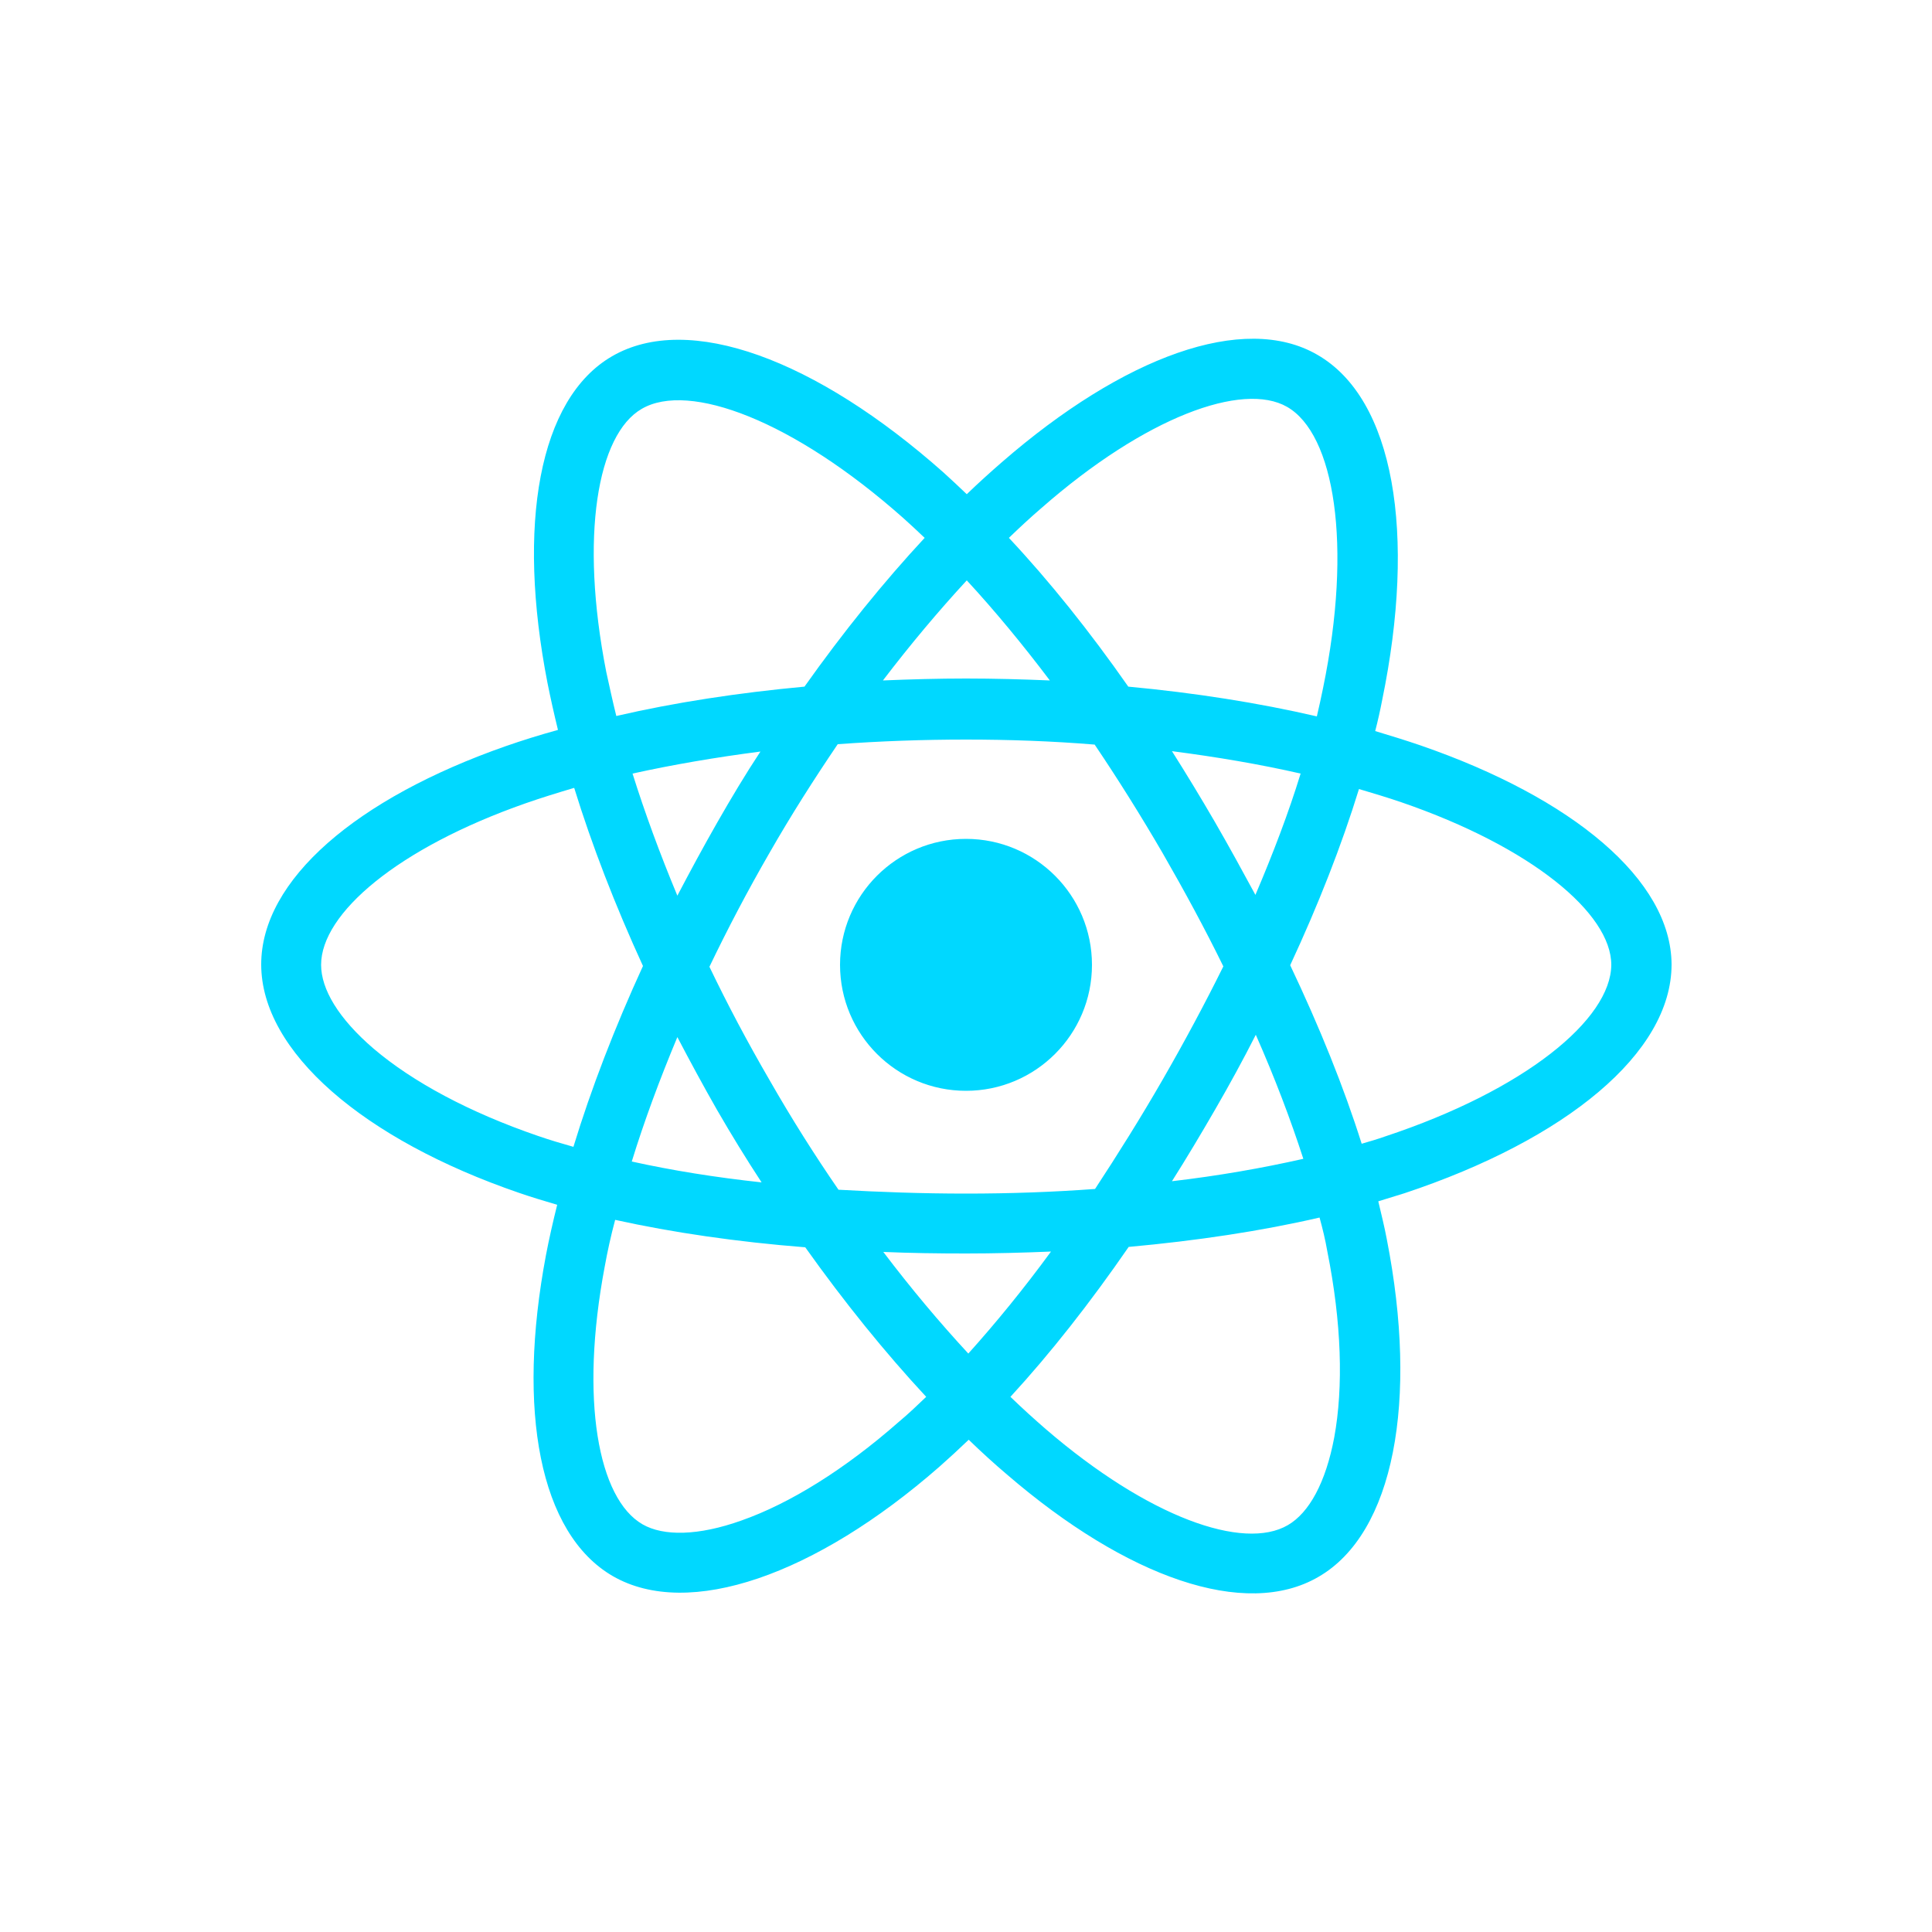
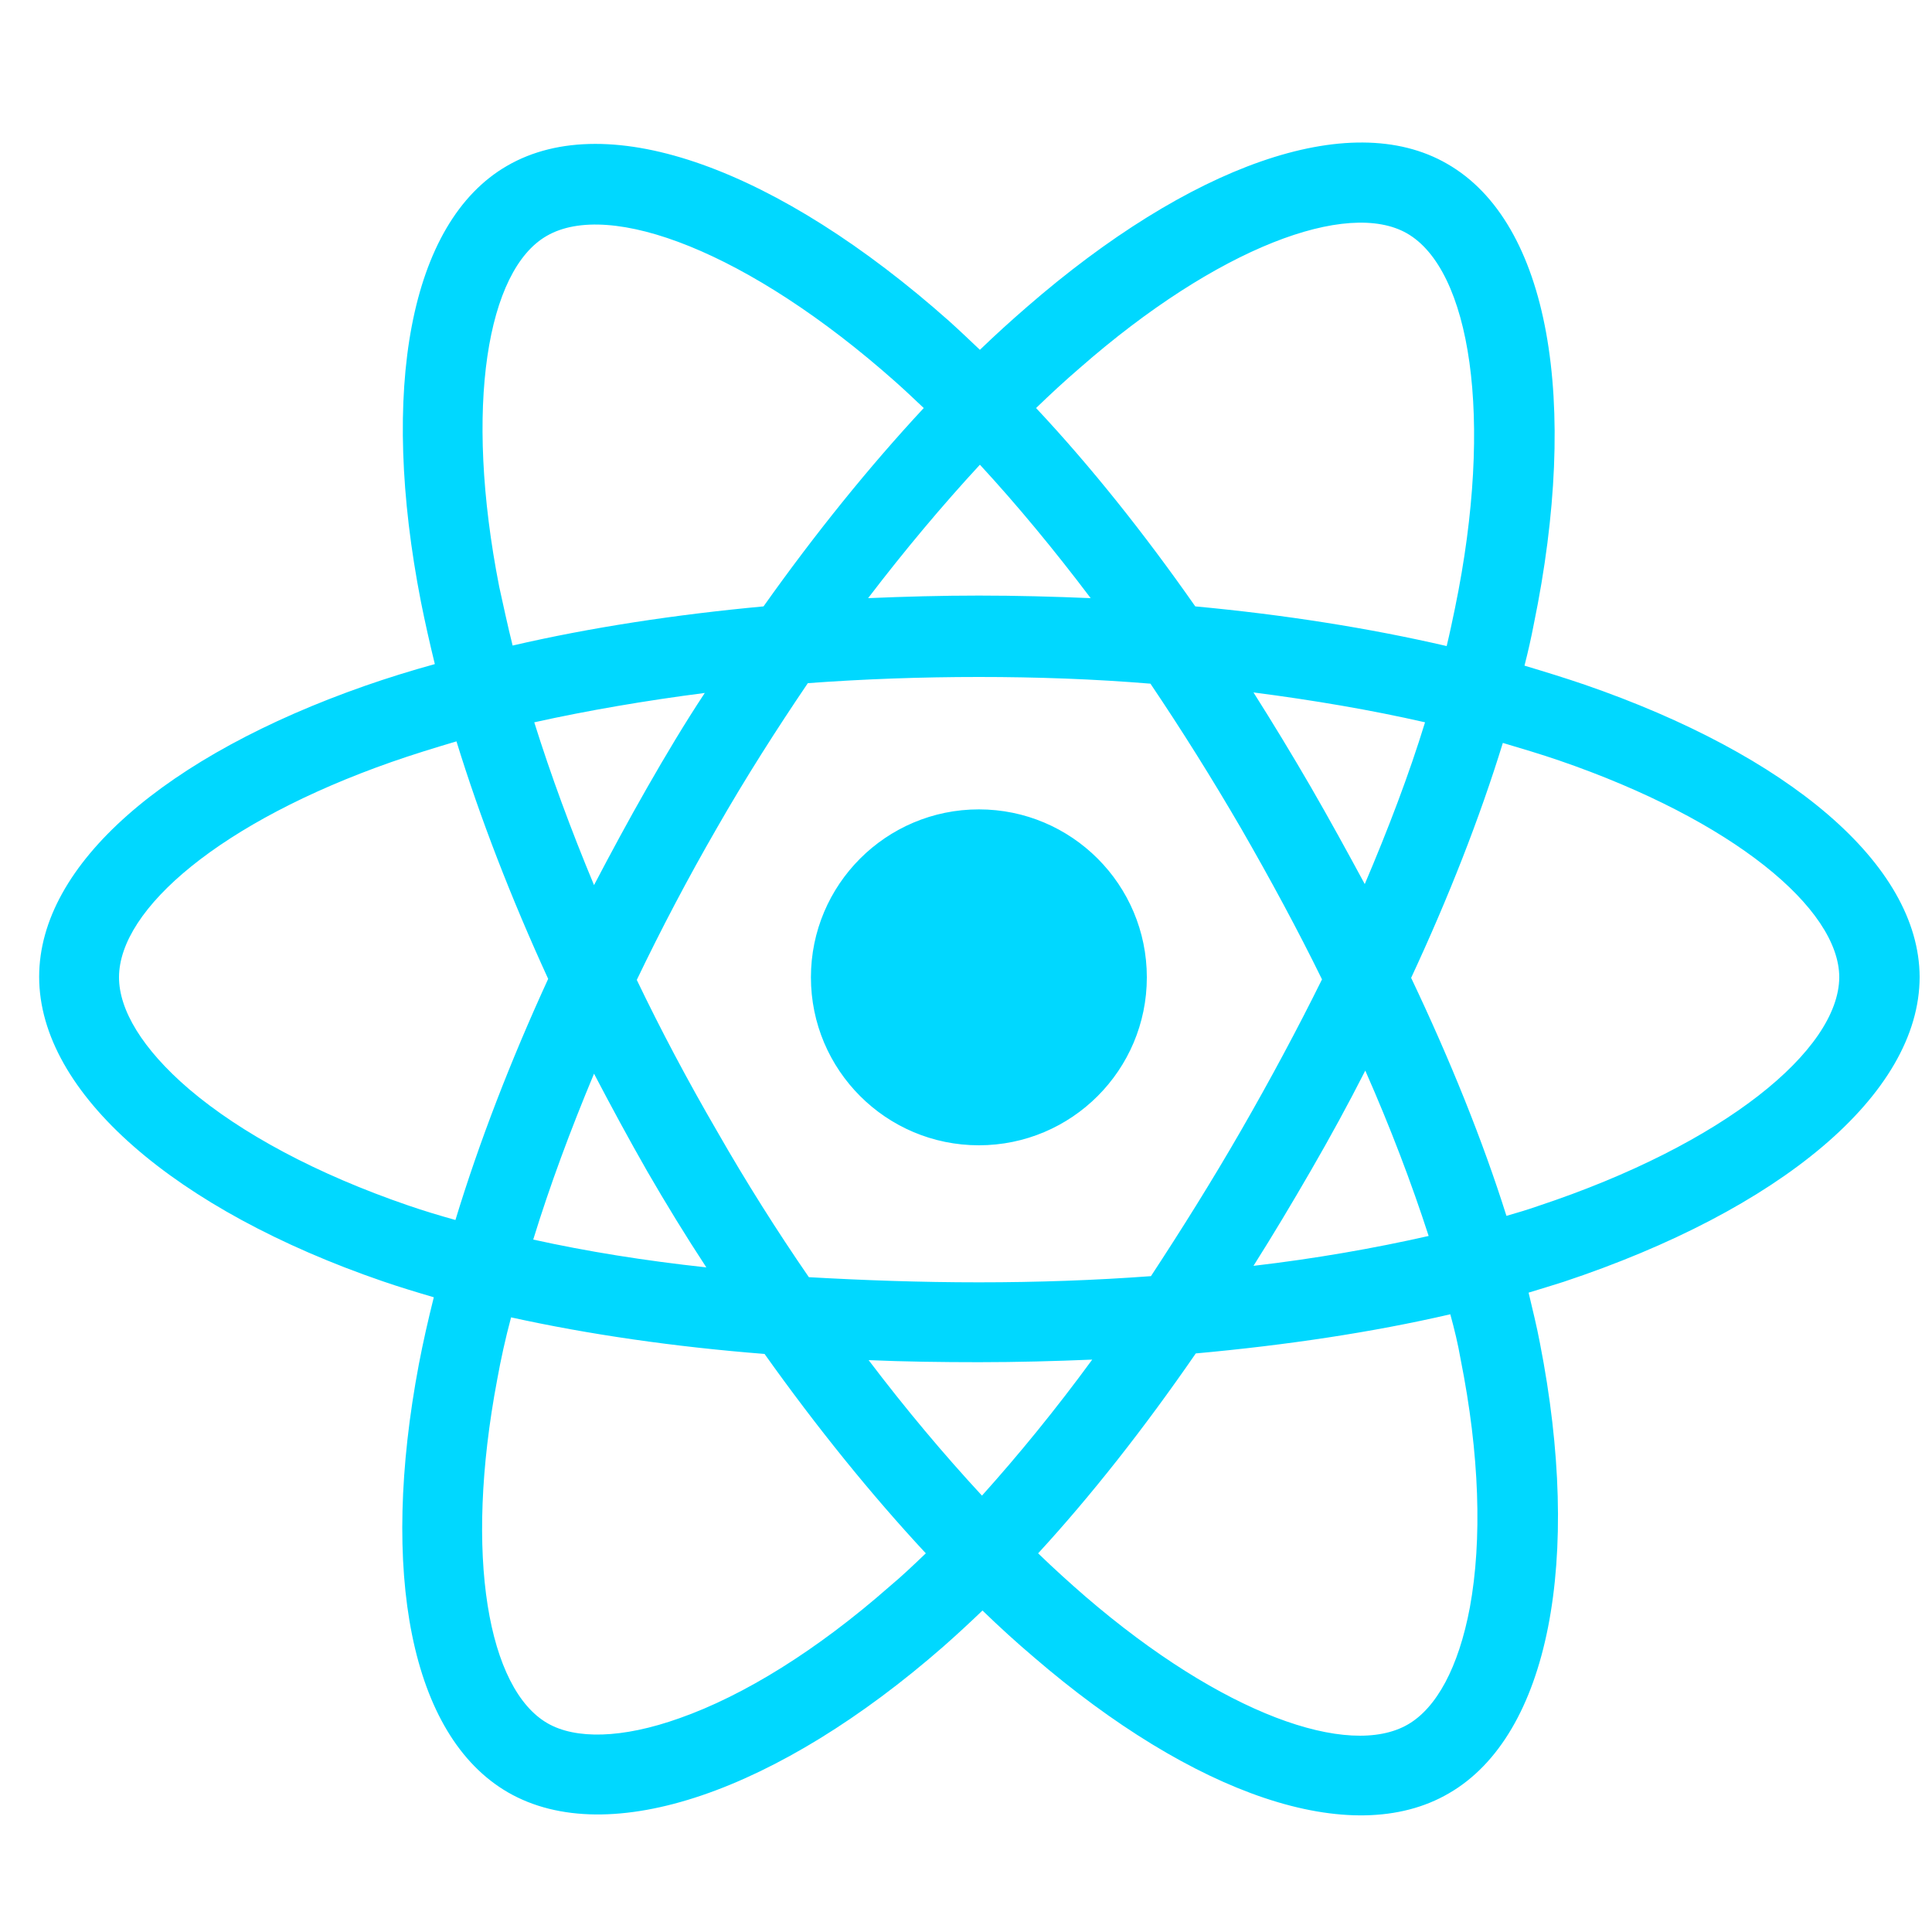
- <svg xmlns="http://www.w3.org/2000/svg" version="1.1" id="Layer_1" x="0px" y="0px" viewBox="0 0 500 500" style="enable-background:new 0 0 500 500;" xml:space="preserve">
+ <svg xmlns="http://www.w3.org/2000/svg" version="1.1" id="Layer_1" x="0px" y="0px" viewBox="60 60 375 375">
  <style type="text/css">
	.st0{fill:#00D8FF;}
</style>
  <g id="XMLID_1_">
    <path id="XMLID_2_" class="st0" d="M367.6,192.9c-3.8-1.3-7.7-2.5-11.7-3.7c0.7-2.7,1.3-5.4,1.8-8c8.9-43.2,3.1-78-16.8-89.4   c-19-11-50.2,0.5-81.6,27.8c-3,2.6-6.1,5.4-9.1,8.3c-2-1.9-4-3.8-6-5.6c-33-29.3-66-41.6-85.8-30.1c-19,11-24.7,43.7-16.7,84.6   c0.8,4,1.7,8,2.7,12.1c-4.7,1.3-9.2,2.7-13.5,4.2c-38.6,13.5-63.3,34.6-63.3,56.5c0,22.6,26.5,45.3,66.7,59.1   c3.2,1.1,6.5,2.1,9.9,3.1c-1.1,4.4-2.1,8.8-2.9,13c-7.6,40.2-1.7,72.1,17.3,83.1c19.6,11.3,52.5-0.3,84.5-28.3   c2.5-2.2,5.1-4.6,7.6-7c3.3,3.2,6.6,6.2,9.9,9c31,26.7,61.7,37.5,80.6,26.5c19.6-11.3,25.9-45.6,17.7-87.4   c-0.6-3.2-1.4-6.4-2.2-9.8c2.3-0.7,4.6-1.4,6.8-2.1c41.8-13.9,69.1-36.3,69.1-59.2C432.5,227.7,407,206.5,367.6,192.9z    M358.5,294.1c-2,0.7-4,1.3-6.1,1.9c-4.6-14.6-10.9-30.2-18.5-46.2c7.3-15.7,13.3-31,17.8-45.6c3.7,1.1,7.4,2.2,10.9,3.4   c33.8,11.6,54.4,28.8,54.4,42.1C416.9,263.8,394.7,282.1,358.5,294.1z M343.5,323.8c3.7,18.5,4.2,35.1,1.8,48.2   c-2.2,11.7-6.5,19.5-12,22.7c-11.5,6.7-36.1-2-62.6-24.8c-3-2.6-6.1-5.4-9.2-8.4c10.3-11.2,20.6-24.3,30.6-38.8   c17.6-1.6,34.3-4.1,49.4-7.6C342.3,318,343,320.9,343.5,323.8z M191.9,393.5c-11.2,4-20.2,4.1-25.6,1c-11.5-6.6-16.3-32.3-9.8-66.7   c0.7-3.9,1.6-8,2.7-12.1c15,3.3,31.5,5.7,49.2,7.1c10.1,14.2,20.7,27.3,31.3,38.7c-2.3,2.2-4.6,4.4-7,6.4   C218.6,380.3,204.4,389.1,191.9,393.5z M139.3,294c-17.8-6.1-32.5-14-42.6-22.6c-9.1-7.8-13.6-15.4-13.6-21.7   c0-13.3,19.8-30.2,52.9-41.8c4-1.4,8.2-2.7,12.6-4c4.6,14.9,10.6,30.4,17.8,46.1c-7.3,15.9-13.4,31.7-18,46.8   C145.2,295.9,142.2,295,139.3,294z M156.9,173.9c-6.9-35.1-2.3-61.5,9.2-68.1c12.2-7.1,39.2,3,67.7,28.3c1.8,1.6,3.6,3.3,5.5,5.1   c-10.6,11.4-21.1,24.4-31.1,38.5c-17.2,1.6-33.6,4.1-48.7,7.6C158.5,181.3,157.7,177.5,156.9,173.9z M314.4,212.7   c-3.6-6.2-7.3-12.3-11.1-18.3c11.6,1.5,22.8,3.4,33.3,5.8c-3.1,10.1-7.1,20.6-11.7,31.4C321.6,225.5,318.1,219.1,314.4,212.7z    M250.2,150.2c7.2,7.8,14.4,16.5,21.5,25.9c-7.1-0.3-14.4-0.5-21.7-0.5c-7.2,0-14.4,0.2-21.5,0.5   C235.6,166.8,242.9,158.1,250.2,150.2z M185.6,212.9c-3.6,6.3-7,12.6-10.3,18.9c-4.5-10.8-8.4-21.4-11.6-31.6   c10.4-2.3,21.5-4.2,33.1-5.7C192.9,200.4,189.2,206.6,185.6,212.9L185.6,212.9z M197.1,306c-12-1.3-23.2-3.1-33.6-5.4   c3.2-10.4,7.2-21.2,11.8-32.2c3.3,6.3,6.7,12.6,10.3,18.9h0C189.3,293.7,193.1,299.9,197.1,306z M250.6,350.3   c-7.4-8-14.8-16.8-22-26.3c7,0.3,14.1,0.4,21.4,0.4c7.4,0,14.8-0.2,22-0.5C264.9,333.6,257.7,342.4,250.6,350.3z M325,267.8   c4.9,11.1,9,21.9,12.3,32.1c-10.6,2.4-22,4.4-34,5.8c3.8-6,7.5-12.2,11.2-18.6C318.2,280.7,321.7,274.3,325,267.8z M300.9,279.4   c-5.7,9.9-11.6,19.3-17.5,28.3c-10.8,0.8-22,1.2-33.4,1.2c-11.4,0-22.4-0.4-33-1c-6.2-9-12.2-18.5-17.8-28.3h0   c-5.7-9.8-10.9-19.6-15.6-29.4c4.7-9.8,9.9-19.7,15.5-29.4l0,0c5.6-9.8,11.6-19.2,17.7-28.2c10.9-0.8,22-1.2,33.2-1.2h0   c11.3,0,22.4,0.4,33.3,1.3c6,8.9,11.9,18.3,17.6,28.1c5.7,9.9,11,19.7,15.7,29.3C311.9,259.6,306.6,269.5,300.9,279.4z    M333.1,105.3c12.2,7,17,35.5,9.3,72.8c-0.5,2.4-1,4.8-1.6,7.3c-15.1-3.5-31.6-6.1-48.8-7.7c-10-14.3-20.4-27.3-30.9-38.5   c2.8-2.7,5.6-5.3,8.4-7.7C296.4,107.9,321.6,98.7,333.1,105.3z M250,217.1c18,0,32.6,14.6,32.6,32.6c0,18-14.6,32.6-32.6,32.6   s-32.6-14.6-32.6-32.6C217.4,231.7,232,217.1,250,217.1z" />
  </g>
</svg>
